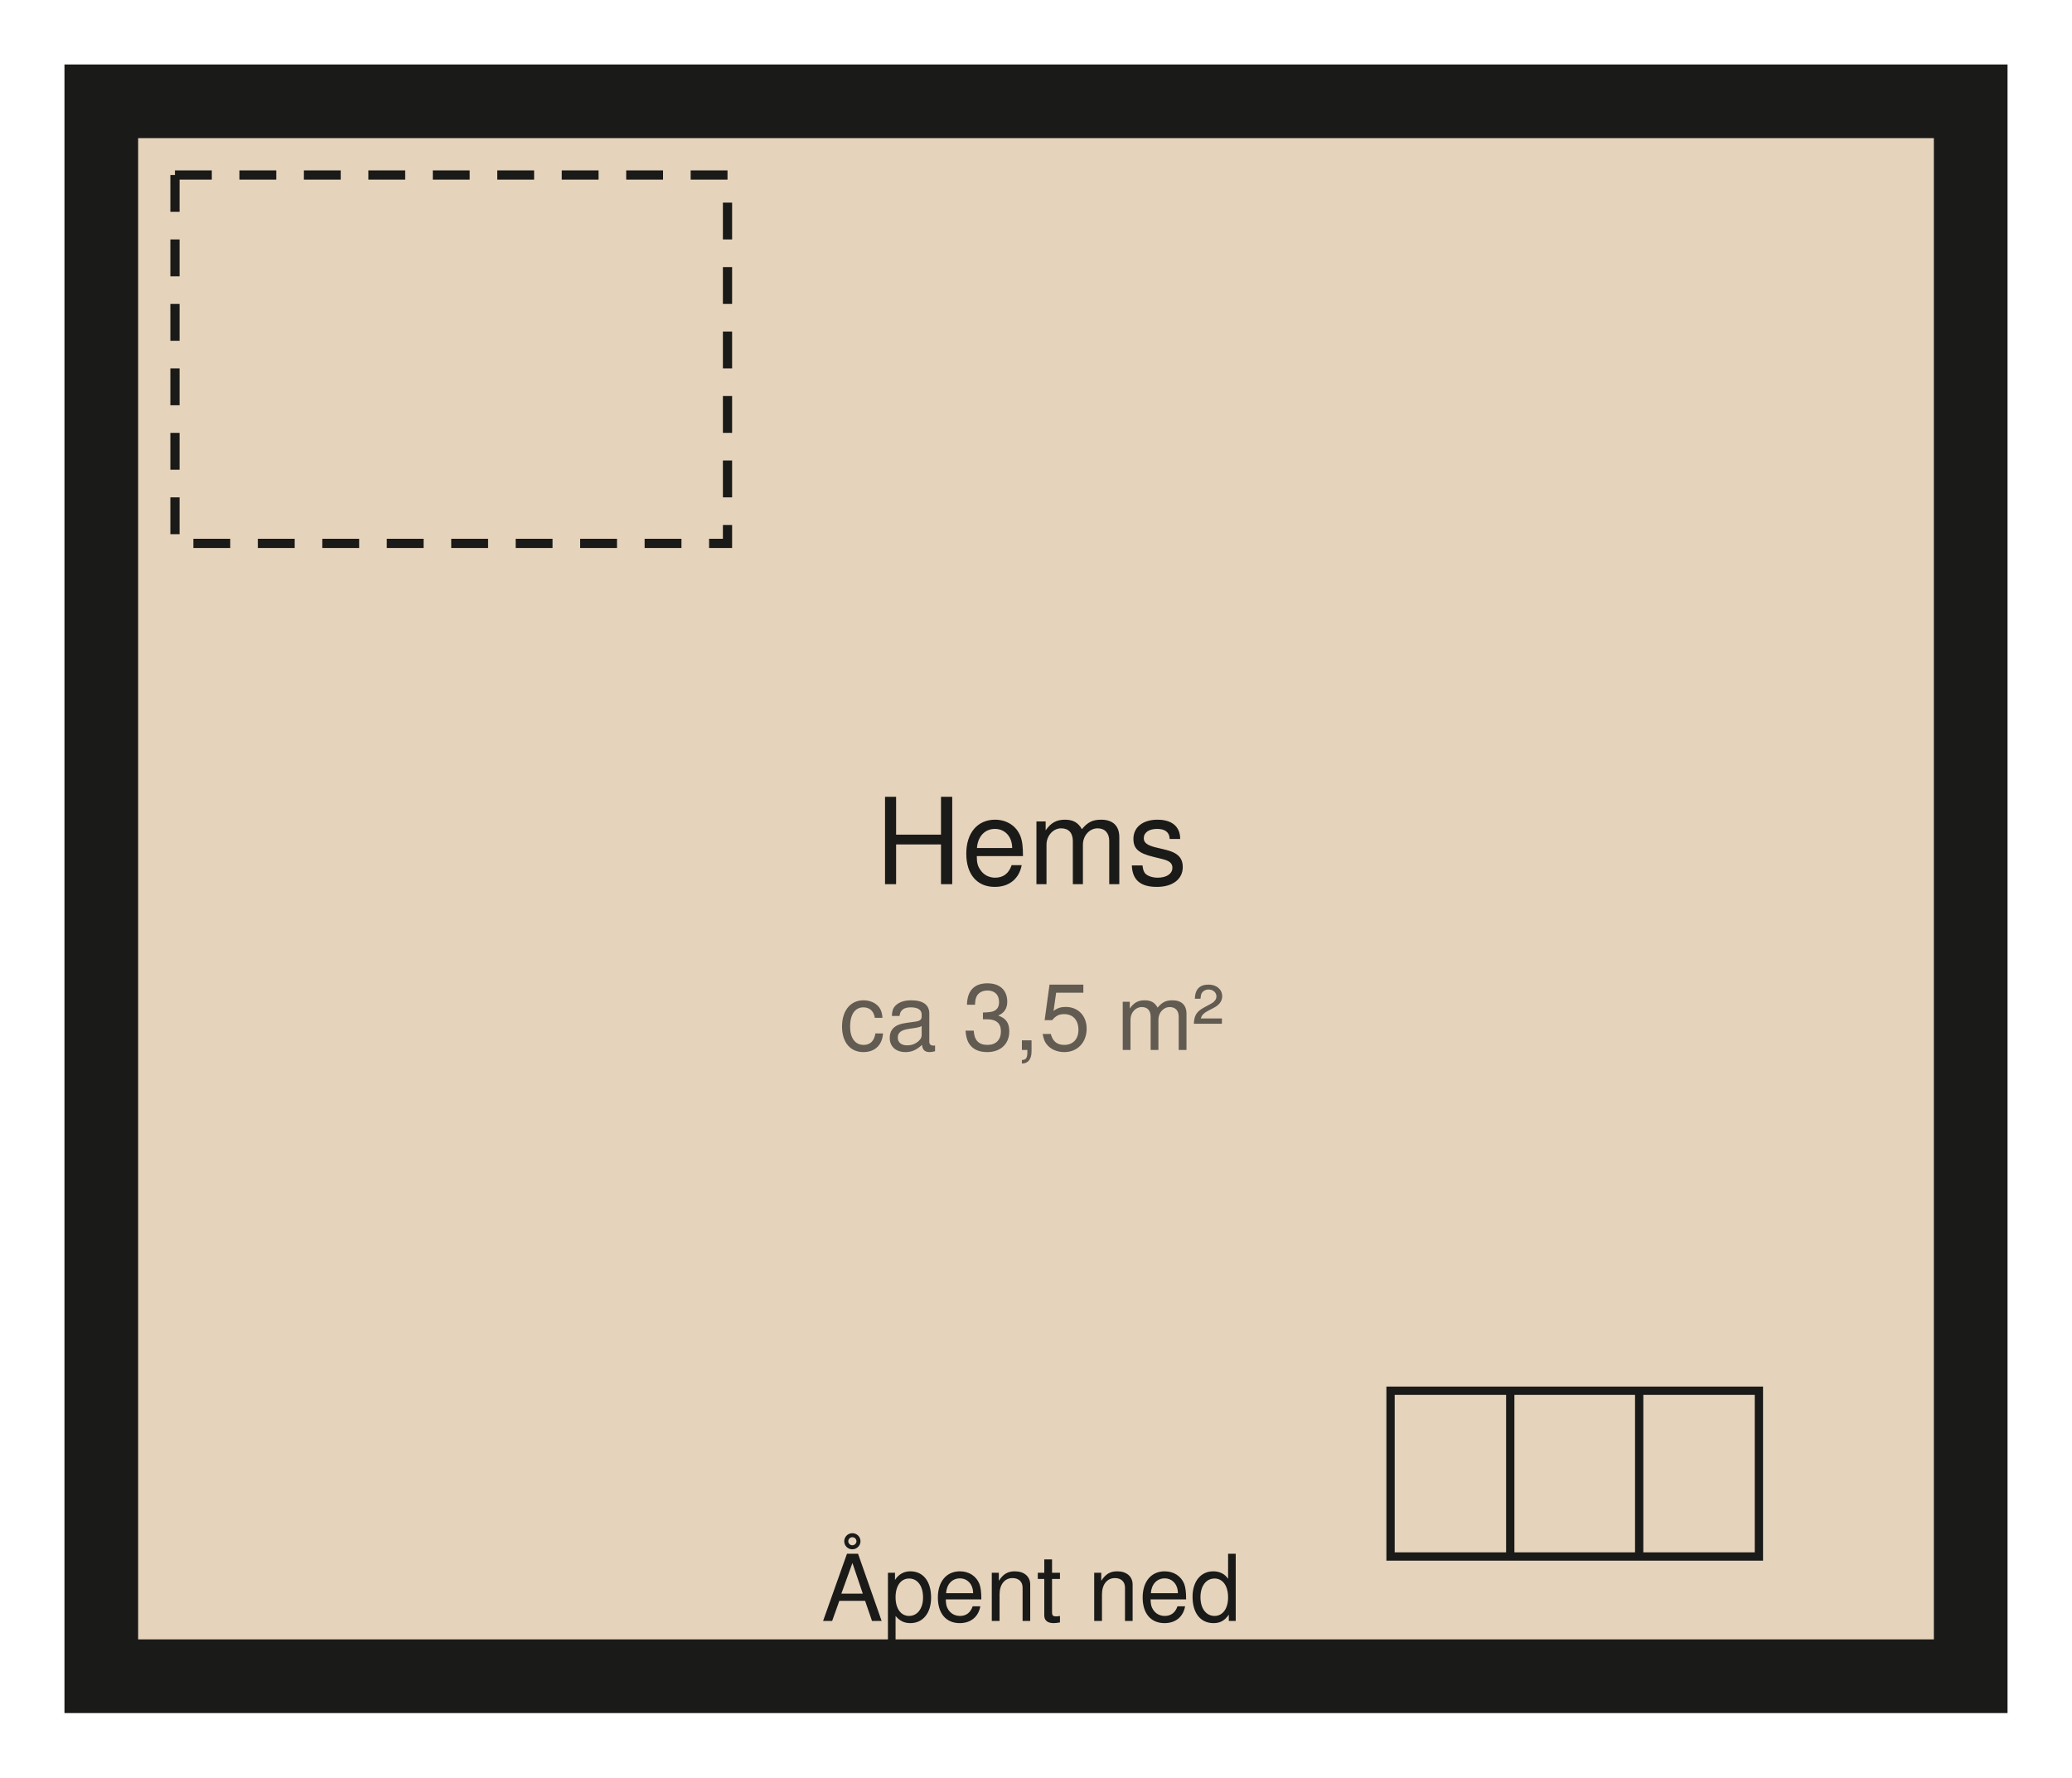
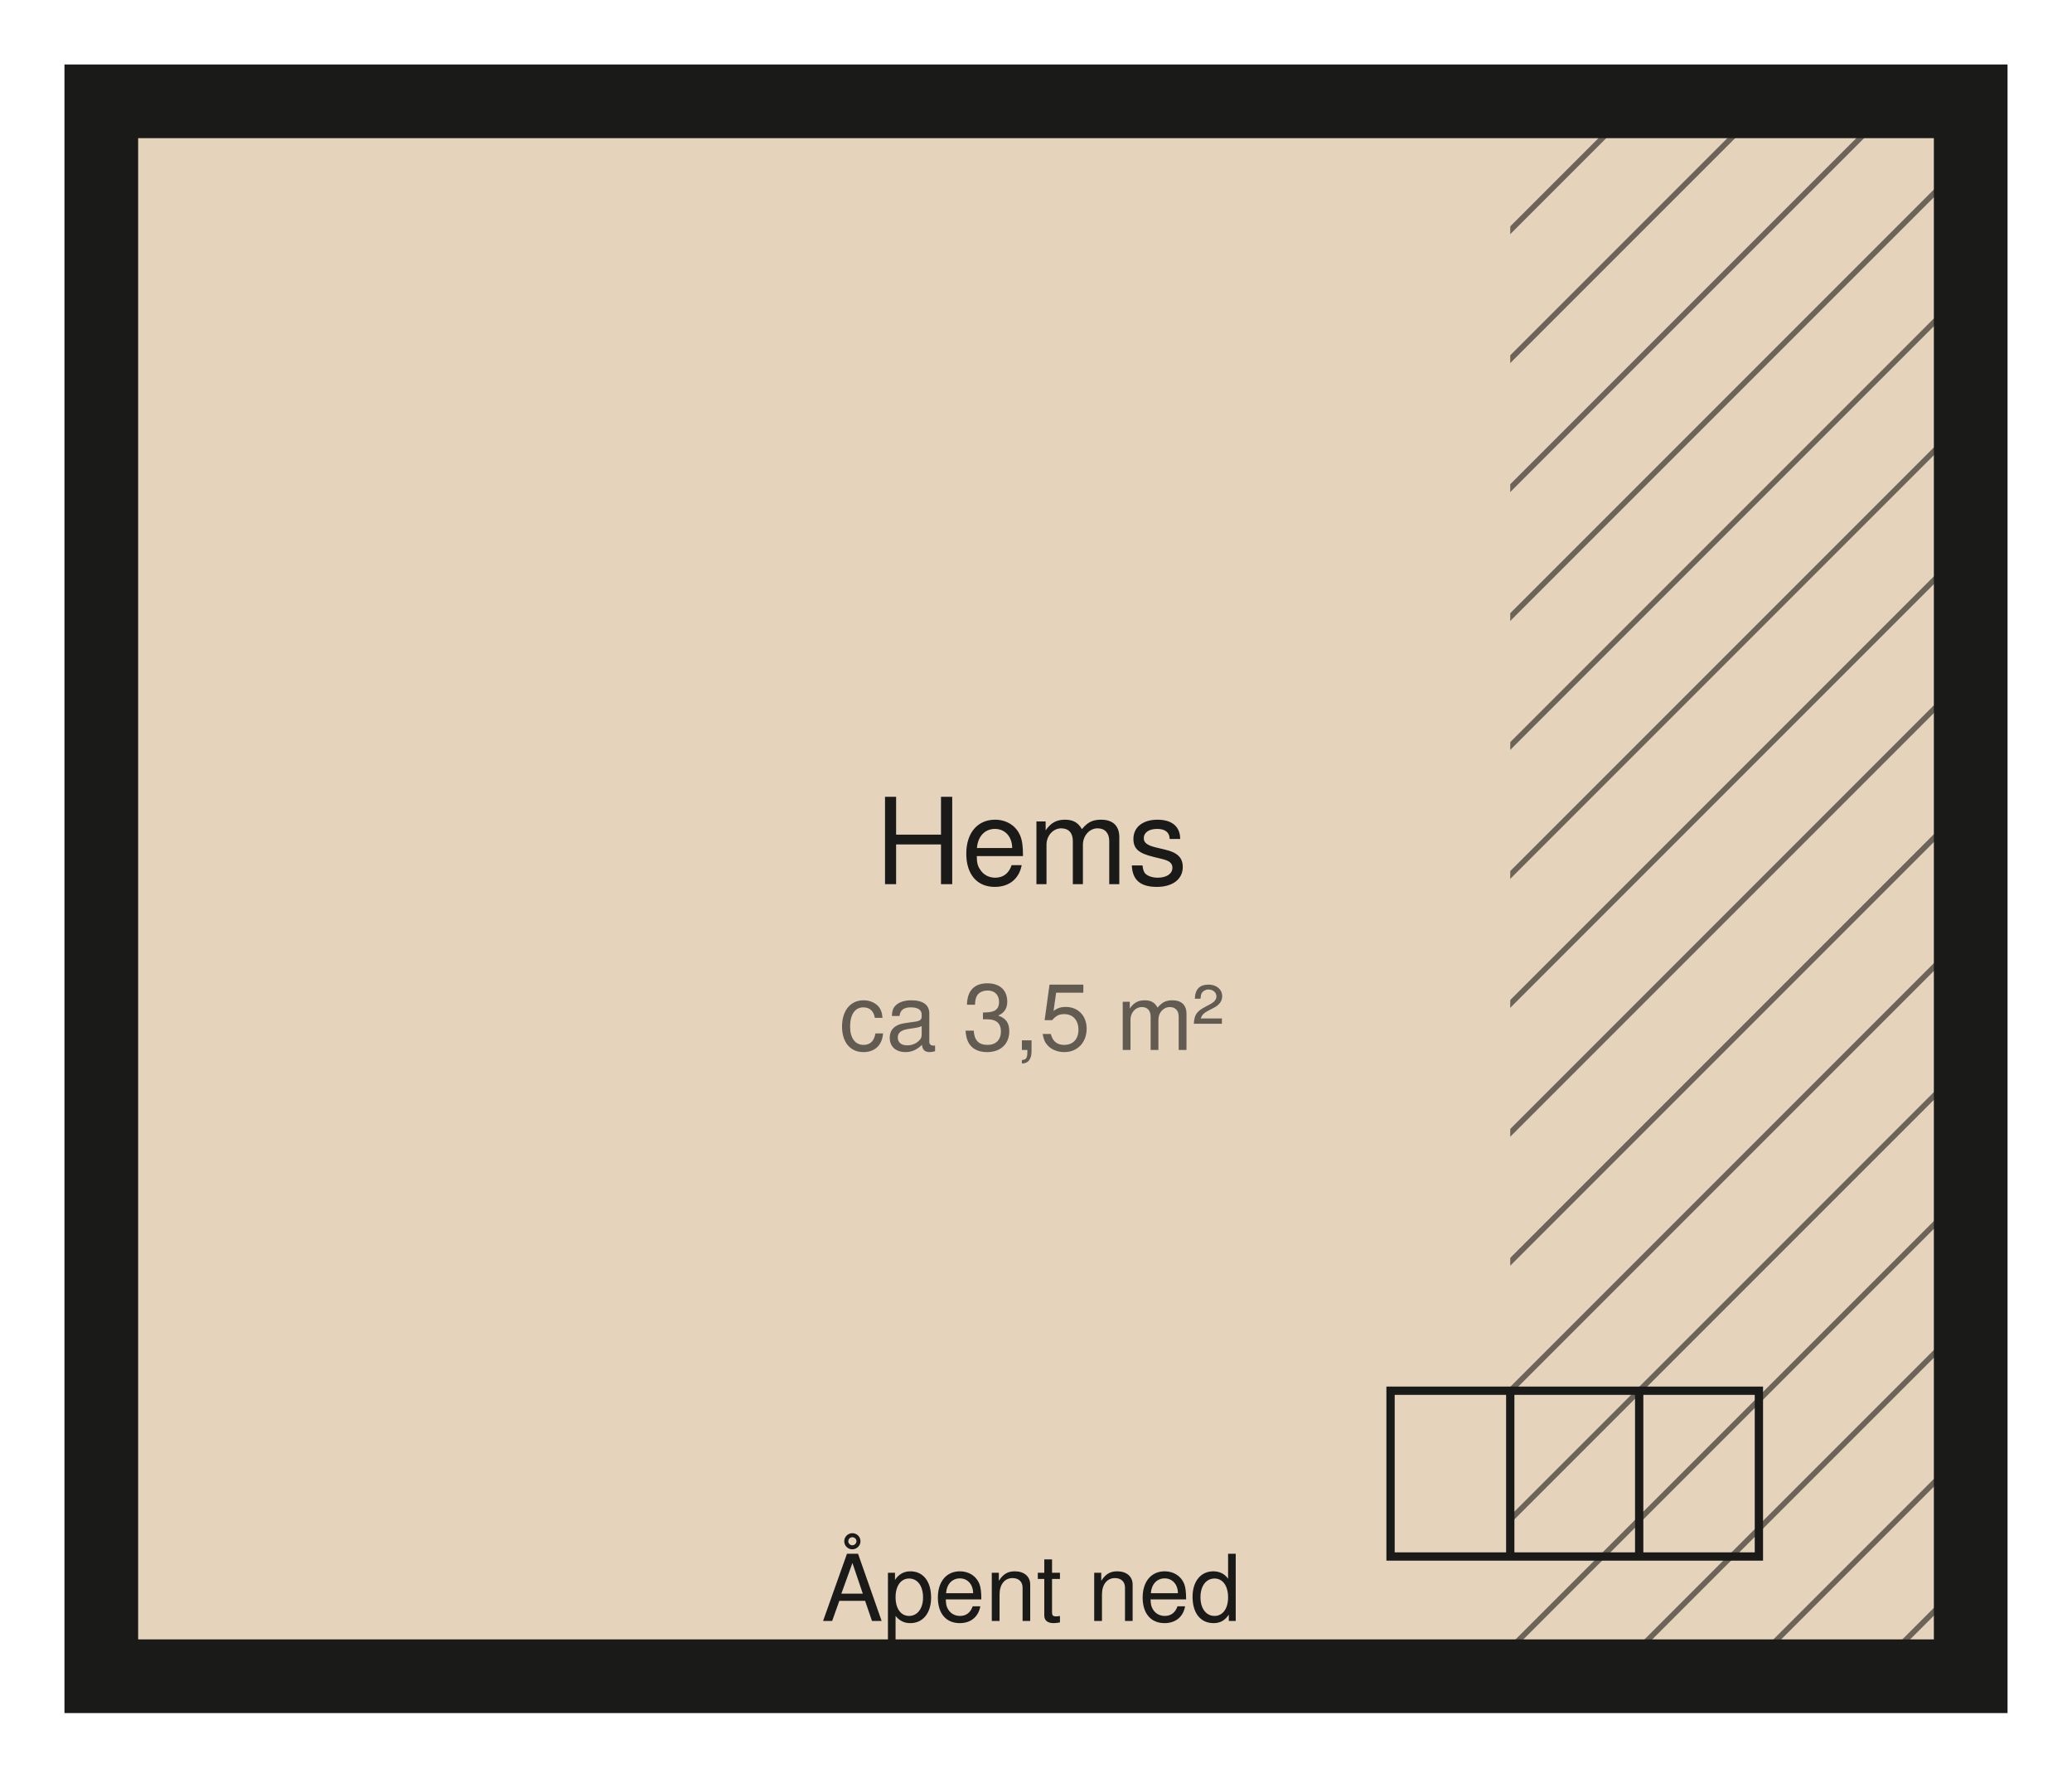
<svg xmlns="http://www.w3.org/2000/svg" viewBox="0 0 225 193">
  <polygon points="11,11 214,11 214,182 11,182" fill="#E5D3BC" />
  <polygon points="11,11 214,11 214,182 11,182" fill="none" stroke="#1A1A18" stroke-width="8" />
-   <polygon points="19,19 79,19 79,59 19,59" fill="none" stroke="#1A1A18" stroke-width="1" stroke-dasharray="4 3" />
+   <clipPath id="skr">
+     <polygon points="164,11 214,11 214,182 164,182" />
+   </clipPath>
+   <g clip-path="url(#skr)" stroke="#1A1A18" stroke-width="0.6" opacity="0.6">
+     <line x1="-7" y1="182" x2="164" y2="11" />
+     <line x1="7" y1="182" x2="178" y2="11" />
+     <line x1="21" y1="182" x2="192" y2="11" />
+     <line x1="35" y1="182" x2="206" y2="11" />
+     <line x1="49" y1="182" x2="220" y2="11" />
+     <line x1="63" y1="182" x2="234" y2="11" />
+     <line x1="77" y1="182" x2="248" y2="11" />
+     <line x1="91" y1="182" x2="262" y2="11" />
+     <line x1="105" y1="182" x2="276" y2="11" />
+     <line x1="119" y1="182" x2="290" y2="11" />
+     <line x1="133" y1="182" x2="304" y2="11" />
+     <line x1="147" y1="182" x2="318" y2="11" />
+     <line x1="161" y1="182" x2="332" y2="11" />
+     <line x1="175" y1="182" x2="346" y2="11" />
+     <line x1="189" y1="182" x2="360" y2="11" />
+     <line x1="203" y1="182" x2="374" y2="11" />
+   </g>
  <line x1="11" y1="182" x2="214" y2="182" stroke="#1A1A18" stroke-width="1.4" stroke-dasharray="8 5" />
  <text x="112" y="176" font-family="Helvetica" font-size="10" fill="#1A1A18" text-anchor="middle">Åpent ned</text>
  <rect x="151" y="151" width="40" height="18" fill="none" stroke="#1A1A18" stroke-width="0.9" />
  <line x1="164" y1="151" x2="164" y2="169" stroke="#1A1A18" stroke-width="0.9" />
  <line x1="178" y1="151" x2="178" y2="169" stroke="#1A1A18" stroke-width="0.9" />
  <g font-family="Helvetica" fill="#1A1A18" text-anchor="middle">
    <text x="112" y="96" font-size="13">Hems</text>
    <text x="112" y="114" font-size="10" opacity="0.65">ca 3,5 m²</text>
  </g>
</svg>
